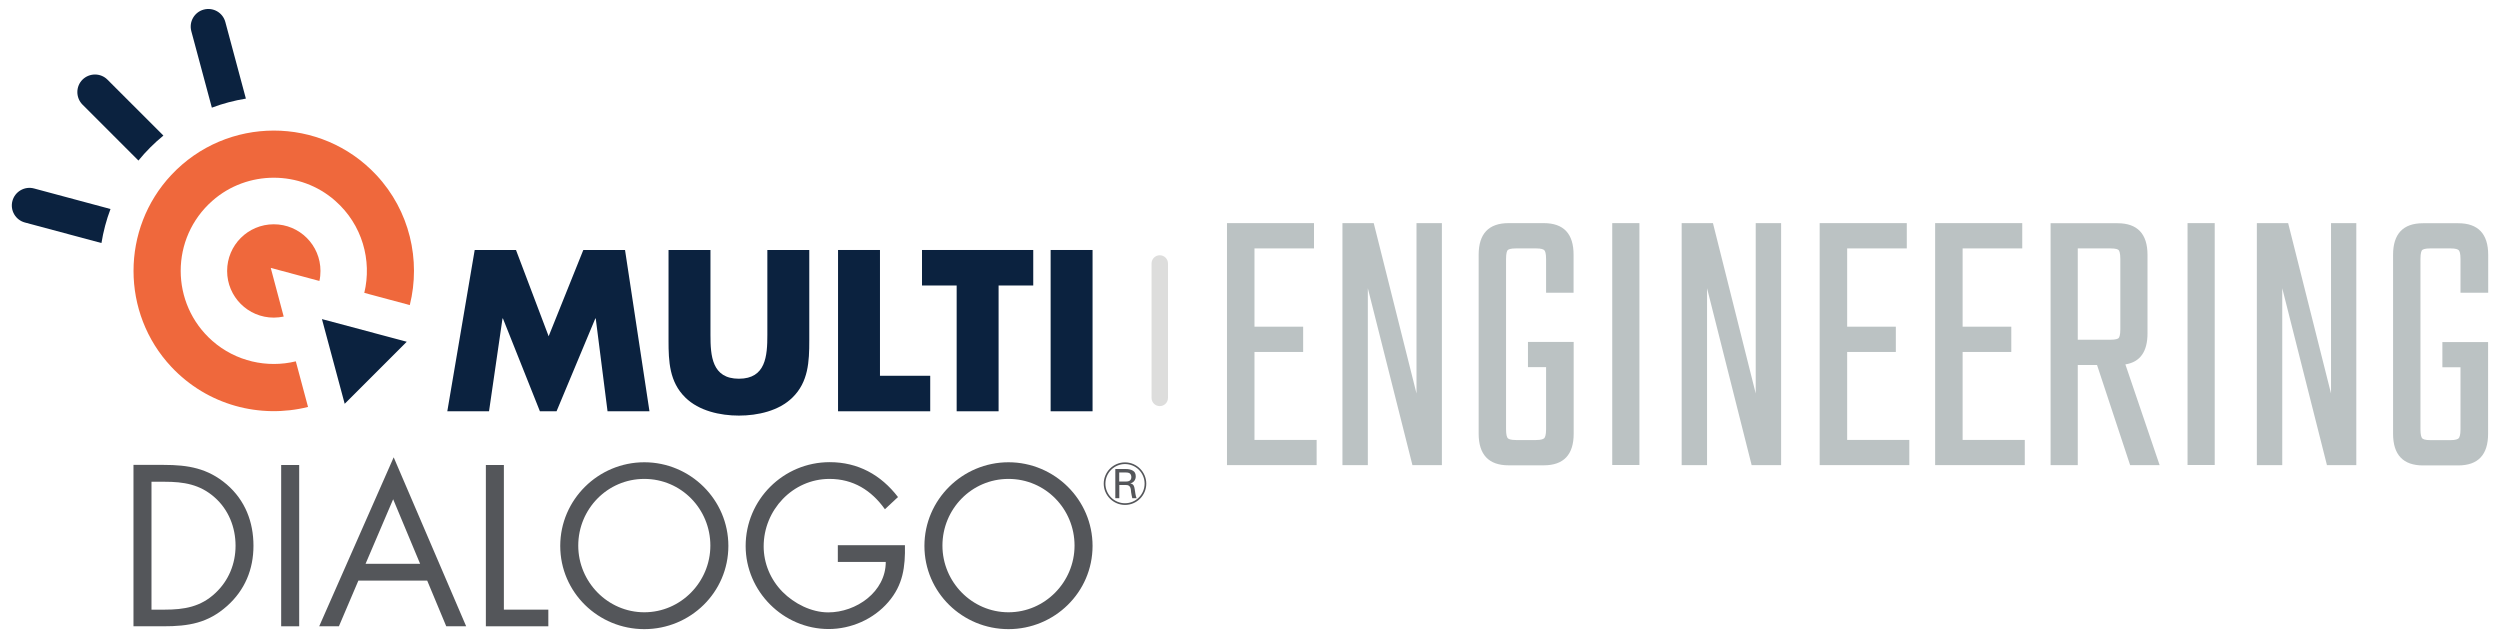
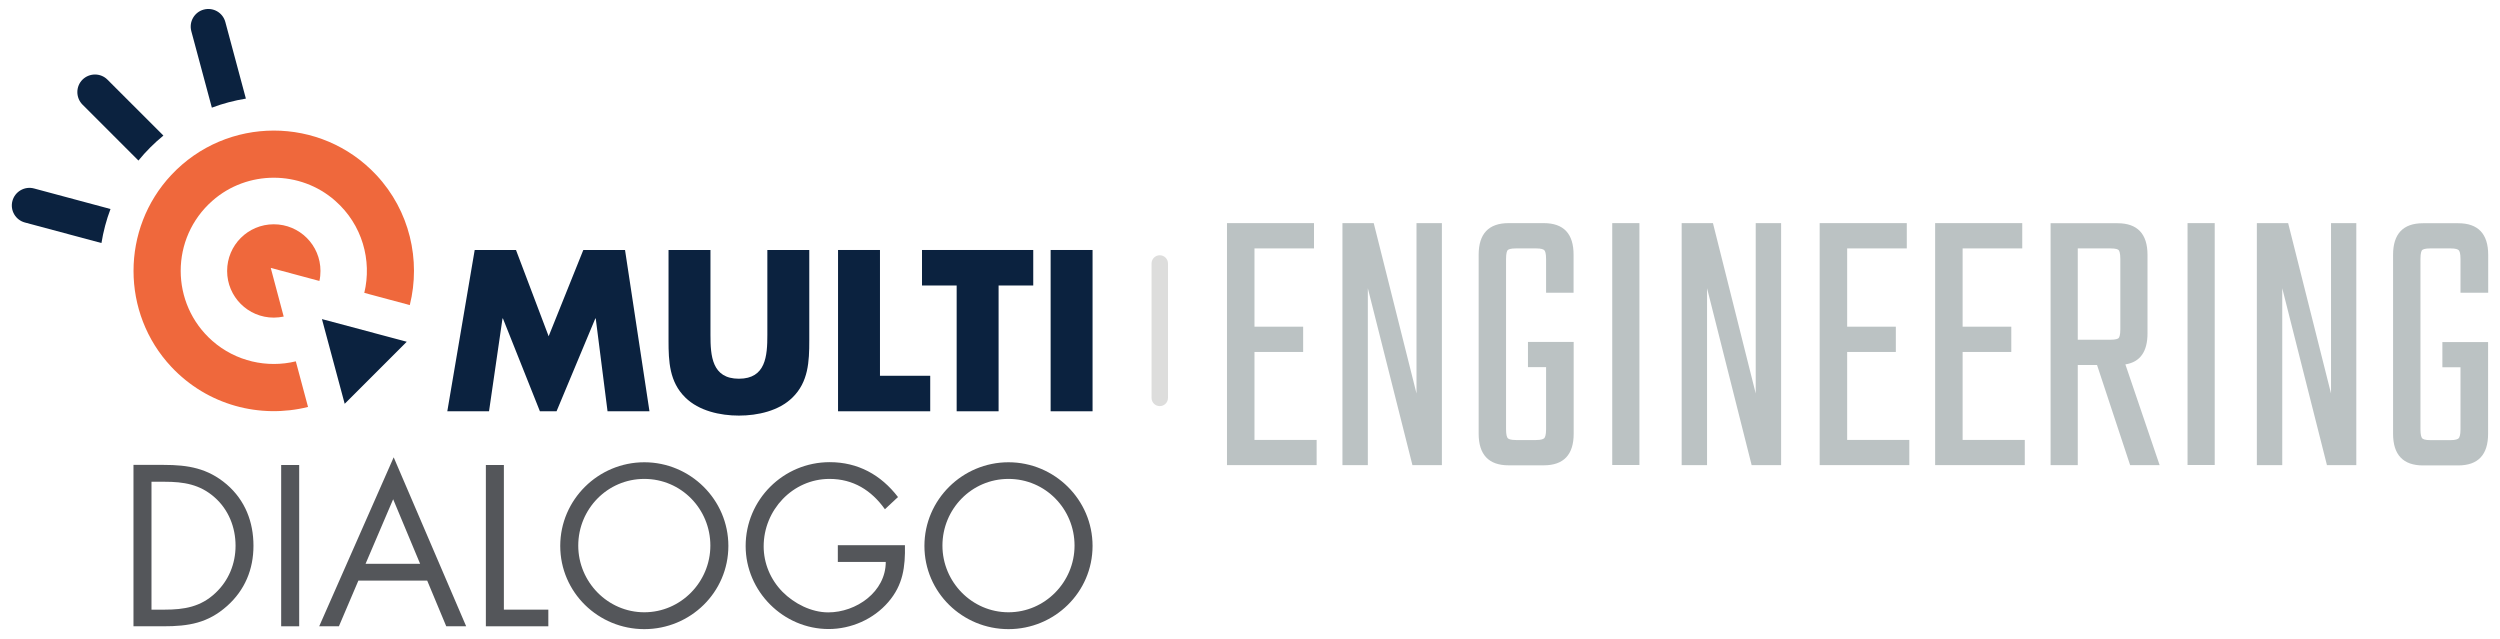
<svg xmlns="http://www.w3.org/2000/svg" version="1.1" id="Livello_1" x="0px" y="0px" viewBox="0 0 2373.1 605.7" style="enable-background:new 0 0 2373.1 605.7;" xml:space="preserve">
  <style type="text/css">
	.st0{fill-rule:evenodd;clip-rule:evenodd;fill:#54565A;}
- 	.st1{fill:#54565A;}
- 	.st2{fill:#EF683C;}
- 	.st3{fill-rule:evenodd;clip-rule:evenodd;fill:#0B223F;}
- 	.st4{fill:#0B223F;}
- 	.st5{fill:#DDDDDC;}
- 	.st6{fill:#BBC2C3;}
- 	.st7{display:none;}
- 	.st8{display:inline;fill:#EF683C;}
- 	.st9{display:inline;fill-rule:evenodd;clip-rule:evenodd;fill:#0B223F;}
- 	.st10{display:inline;}
+ 	.st1{fill:#EF683C;}
+ 	.st2{fill-rule:evenodd;clip-rule:evenodd;fill:#0B223F;}
+ 	.st3{fill:#0B223F;}
+ 	.st4{fill:#DDDDDC;}
+ 	.st5{fill:#BBC2C3;}
+ 	.st6{display:none;}
+ 	.st7{display:inline;fill:#EF683C;}
+ 	.st8{display:inline;fill-rule:evenodd;clip-rule:evenodd;fill:#0B223F;}
+ 	.st9{display:inline;}
</style>
  <g>
    <path class="st0" d="M126.7,594.5h28.4c24,0,42.2-3,60.5-19.3c16.8-15,25-34.7,25-57.1c0-22.7-7.9-43.2-25.4-58.3   c-18.1-15.4-36.7-18.5-59.7-18.5h-28.8V594.5z M143.8,578.7V457.3h12.4c18.1,0,33.5,2.4,47.5,14.8c13.2,11.6,19.9,28.4,19.9,45.9   c0,17.1-6.5,33.1-19.1,44.9c-14,13.2-29.6,15.8-48.3,15.8H143.8z" />
    <rect x="266.9" y="441.4" class="st0" width="17.1" height="153.1" />
-     <path class="st0" d="M405.5,551.1l18.1,43.4h18.9l-68.8-160.4l-70.7,160.4h18.7l18.5-43.4H405.5z M398.8,535.2H347l26.2-61.3   L398.8,535.2z" />
+     <path class="st0" d="M405.5,551.1l18.1,43.4h18.9l-68.8-160.4L303,594.5h18.7l18.5-43.4H405.5z M398.8,535.2H347l26.2-61.3   L398.8,535.2z" />
    <polygon class="st0" points="478.3,441.4 461.2,441.4 461.2,594.5 520.5,594.5 520.5,578.7 478.3,578.7  " />
-     <path class="st0" d="M611.6,438.8c-43.7,0-79.8,35.5-79.8,79.4c0,44.1,36.1,79,79.8,79c43.7,0,79.8-34.9,79.8-79   C691.4,474.3,655.3,438.8,611.6,438.8 M611.6,454.6c35.1,0,62.7,28.6,62.7,63.3c0,34.5-28,63.3-62.7,63.3   c-34.7,0-62.7-28.8-62.7-63.3C548.9,483.3,576.5,454.6,611.6,454.6" />
-     <path class="st0" d="M795.3,517.6v15.8h45.5c0,28.4-28,47.9-54.6,47.9c-16,0-32.3-8.3-43.4-19.5c-11.4-11.6-17.9-27-17.9-43.2   c0-34.5,27.6-64,62.5-64c22.5,0,39.8,10.8,52.6,28.8l12.4-11.6c-16.2-21.1-38-33.1-64.8-33.1c-44.1,0-79.8,35.7-79.8,79.6   c0,43,35.7,78.8,78.8,78.8c21.3,0,42.6-9.3,56.6-25.6c14-16.2,16.2-33.3,15.8-54H795.3z" />
-     <path class="st0" d="M957.3,438.8c-43.7,0-79.8,35.5-79.8,79.4c0,44.1,36.1,79,79.8,79c43.6,0,79.8-34.9,79.8-79   C1037.1,474.3,1001,438.8,957.3,438.8 M957.3,454.6c35.1,0,62.7,28.6,62.7,63.3c0,34.5-28,63.3-62.7,63.3   c-34.7,0-62.7-28.8-62.7-63.3C894.6,483.3,922.2,454.6,957.3,454.6" />
-     <path class="st0" d="M1062.5,460.4v12.5h-3.8v-27.7h9.9c2.7,0,5,0.5,6.8,1.6c1.8,1,2.7,2.8,2.7,5.4c0,1.7-0.5,3.1-1.4,4.3   c-0.9,1.2-2.2,2-3.8,2.3c1.5,0.4,2.6,1,3.1,1.9c0.5,0.8,0.9,2,1.1,3.6c0.2,1.6,0.5,3.1,0.7,4.6c0.2,1.4,0.6,2.8,1.1,4h-4.1   c-0.2-0.8-0.4-1.8-0.6-2.8c-0.2-1-0.4-2-0.5-2.8c-0.1-0.8-0.2-1.9-0.3-3c-0.2-1.2-0.6-2-1.1-2.6c-0.5-0.6-1.1-0.9-1.7-1.1   c-0.6-0.2-1.4-0.2-2.5-0.2H1062.5z M1062.4,457.1h6.3c1.9,0,3.3-0.4,4.1-1.2c0.8-0.8,1.1-1.8,1.1-3.1s-0.4-2.3-1.1-3.1   c-0.7-0.8-2.1-1.2-4.1-1.2h-6.3V457.1z" />
-     <path class="st1" d="M1067.9,479.3c-11.1,0-20.2-9.1-20.2-20.2c0-11.1,9.1-20.2,20.2-20.2c11.1,0,20.2,9.1,20.2,20.2   C1088.1,470.2,1079.1,479.3,1067.9,479.3z M1067.9,440.5c-10.2,0-18.6,8.3-18.6,18.6c0,10.2,8.3,18.6,18.6,18.6   c10.2,0,18.6-8.3,18.6-18.6C1086.5,448.8,1078.2,440.5,1067.9,440.5z" />
-     <path class="st2" d="M257,254.3l46.2,12.4c0.7-3.1,1-6.2,1-9.5c0-24.5-19.8-44.3-44.3-44.3s-44.3,19.8-44.3,44.3   s19.8,44.3,44.3,44.3c3.2,0,6.4-0.4,9.4-1L257,254.3z" />
-     <path class="st2" d="M280.8,343c-27.2,6.6-57,0.1-79.2-19.4c-40.1-35.3-40.1-97.7,0-133c33.1-29.2,83.5-29.2,116.6,0   c25.8,22.7,35,56.7,27.6,87.4l43.2,11.6c10.6-42.6,0-89.5-31.8-123.5c-52.6-56.2-141.9-56.2-194.6,0c-47.8,51-47.8,131.1,0,182.1   c34.4,36.7,84.5,49.4,129.8,38.1L280.8,343z" />
-     <polygon class="st3" points="305.6,302.9 386.1,324.4 327.2,383.3  " />
-     <path class="st4" d="M155.1,128.7l-53.1-53.1c-6.5-6.5-17.1-6.5-23.7,0l0,0c-6.5,6.5-6.5,17.1,0,23.7l53.1,53.1   c3.5-4.3,7.2-8.4,11.2-12.4C146.7,135.9,150.8,132.2,155.1,128.7z" />
-     <path class="st4" d="M11.8,190.7L11.8,190.7c-2.4,8.9,2.9,18.1,11.8,20.5l72.7,19.5c1.8-11,4.6-21.8,8.6-32.3l-72.6-19.5   C23.4,176.5,14.2,181.8,11.8,190.7z" />
-     <path class="st4" d="M193.4,9.1L193.4,9.1c-8.9,2.4-14.2,11.6-11.8,20.5l19.5,72.6c10.5-4,21.4-6.8,32.3-8.6l-19.5-72.7   C211.5,12,202.4,6.7,193.4,9.1z" />
-     <path class="st3" d="M728.4,237.3v80.6c0,19.9-1.4,41.6-27,41.6c-25.6,0-27-21.7-27-41.6v-80.6h-39.8v86.1c0,19.7,0.8,39.2,16,54   c12.8,12.6,32.9,17.1,50.8,17.1c17.9,0,38-4.5,50.8-17.1c15.2-14.8,16-34.3,16-54v-86.1H728.4z" />
-     <polygon class="st3" points="835.3,237.3 795.5,237.3 795.5,390.4 883,390.4 883,356.7 835.3,356.7  " />
-     <polygon class="st3" points="947.9,271 980.8,271 980.8,237.3 875.2,237.3 875.2,271 908.1,271 908.1,390.4 947.9,390.4  " />
-     <rect x="997.3" y="237.3" class="st3" width="39.8" height="153.1" />
-     <polygon class="st3" points="424.6,390.4 464.2,390.4 477,302.3 477.4,302.3 512.5,390.4 528.3,390.4 565.1,302.3 565.5,302.3    576.7,390.4 616.5,390.4 593.3,237.3 553.7,237.3 520.8,319.2 489.8,237.3 450.6,237.3  " />
+     <path class="st0" d="M611.6,438.8c-43.7,0-79.8,35.5-79.8,79.4c0,44.1,36.1,79,79.8,79s79.8-34.9,79.8-79   C691.4,474.3,655.3,438.8,611.6,438.8 M611.6,454.6c35.1,0,62.7,28.6,62.7,63.3c0,34.5-28,63.3-62.7,63.3s-62.7-28.8-62.7-63.3   C548.9,483.3,576.5,454.6,611.6,454.6" />
+     <path class="st0" d="M795.3,517.6v15.8h45.5c0,28.4-28,47.9-54.6,47.9c-16,0-32.3-8.3-43.4-19.5c-11.4-11.6-17.9-27-17.9-43.2   c0-34.5,27.6-64,62.5-64c22.5,0,39.8,10.8,52.6,28.8l12.4-11.6c-16.2-21.1-38-33.1-64.8-33.1c-44.1,0-79.8,35.7-79.8,79.6   c0,43,35.7,78.8,78.8,78.8c21.3,0,42.6-9.3,56.6-25.6c14-16.2,16.2-33.3,15.8-54h-63.7V517.6z" />
+     <path class="st0" d="M957.3,438.8c-43.7,0-79.8,35.5-79.8,79.4c0,44.1,36.1,79,79.8,79c43.6,0,79.8-34.9,79.8-79   C1037.1,474.3,1001,438.8,957.3,438.8 M957.3,454.6c35.1,0,62.7,28.6,62.7,63.3c0,34.5-28,63.3-62.7,63.3s-62.7-28.8-62.7-63.3   C894.6,483.3,922.2,454.6,957.3,454.6" />
+     <path class="st1" d="M257,254.3l46.2,12.4c0.7-3.1,1-6.2,1-9.5c0-24.5-19.8-44.3-44.3-44.3s-44.3,19.8-44.3,44.3   s19.8,44.3,44.3,44.3c3.2,0,6.4-0.4,9.4-1L257,254.3z" />
+     <path class="st1" d="M280.8,343c-27.2,6.6-57,0.1-79.2-19.4c-40.1-35.3-40.1-97.7,0-133c33.1-29.2,83.5-29.2,116.6,0   c25.8,22.7,35,56.7,27.6,87.4l43.2,11.6c10.6-42.6,0-89.5-31.8-123.5c-52.6-56.2-141.9-56.2-194.6,0c-47.8,51-47.8,131.1,0,182.1   c34.4,36.7,84.5,49.4,129.8,38.1L280.8,343z" />
+     <polygon class="st2" points="305.6,302.9 386.1,324.4 327.2,383.3  " />
+     <path class="st3" d="M155.1,128.7L102,75.6c-6.5-6.5-17.1-6.5-23.7,0l0,0c-6.5,6.5-6.5,17.1,0,23.7l53.1,53.1   c3.5-4.3,7.2-8.4,11.2-12.4C146.7,135.9,150.8,132.2,155.1,128.7z" />
+     <path class="st3" d="M11.8,190.7L11.8,190.7c-2.4,8.9,2.9,18.1,11.8,20.5l72.7,19.5c1.8-11,4.6-21.8,8.6-32.3l-72.6-19.5   C23.4,176.5,14.2,181.8,11.8,190.7z" />
+     <path class="st3" d="M193.4,9.1L193.4,9.1c-8.9,2.4-14.2,11.6-11.8,20.5l19.5,72.6c10.5-4,21.4-6.8,32.3-8.6l-19.5-72.7   C211.5,12,202.4,6.7,193.4,9.1z" />
+     <path class="st2" d="M728.4,237.3v80.6c0,19.9-1.4,41.6-27,41.6s-27-21.7-27-41.6v-80.6h-39.8v86.1c0,19.7,0.8,39.2,16,54   c12.8,12.6,32.9,17.1,50.8,17.1c17.9,0,38-4.5,50.8-17.1c15.2-14.8,16-34.3,16-54v-86.1L728.4,237.3L728.4,237.3z" />
+     <polygon class="st2" points="835.3,237.3 795.5,237.3 795.5,390.4 883,390.4 883,356.7 835.3,356.7  " />
+     <polygon class="st2" points="947.9,271 980.8,271 980.8,237.3 875.2,237.3 875.2,271 908.1,271 908.1,390.4 947.9,390.4  " />
+     <rect x="997.3" y="237.3" class="st2" width="39.8" height="153.1" />
+     <polygon class="st2" points="424.6,390.4 464.2,390.4 477,302.3 477.4,302.3 512.5,390.4 528.3,390.4 565.1,302.3 565.5,302.3    576.7,390.4 616.5,390.4 593.3,237.3 553.7,237.3 520.8,319.2 489.8,237.3 450.6,237.3  " />
    <g>
-       <path class="st5" d="M1100.9,385.5c-4.3,0-7.8-3.5-7.8-7.8V250.1c0-4.3,3.5-7.8,7.8-7.8c4.3,0,7.8,3.5,7.8,7.8v127.6    C1108.7,382,1105.2,385.5,1100.9,385.5z" />
+       <path class="st4" d="M1100.9,385.5c-4.3,0-7.8-3.5-7.8-7.8V250.1c0-4.3,3.5-7.8,7.8-7.8s7.8,3.5,7.8,7.8v127.6    C1108.7,382,1105.2,385.5,1100.9,385.5z" />
    </g>
    <g>
-       <polygon class="st6" points="1190.8,334.1 1237,334.1 1237,310.1 1190.8,310.1 1190.8,235.8 1247.3,235.8 1247.3,211.8     1164.7,211.8 1164.7,441.5 1249.8,441.5 1249.8,417.6 1190.8,417.6   " />
-       <polygon class="st6" points="1344.6,373.5 1304,211.8 1274.3,211.8 1274.3,441.5 1298.4,441.5 1298.4,273.6 1340.5,440.6     1340.7,441.5 1368.7,441.5 1368.7,211.8 1344.6,211.8   " />
-       <path class="st6" d="M1465.4,211.8H1432c-18.9,0-28.4,10.1-28.4,30v169.9c0,19.9,9.6,30,28.4,30h33.4c18.9,0,28.4-10.1,28.4-30    v-87.1h-43.4v23.9h17.2v59.1c0,5.4-1,7.5-1.7,8.3c-0.8,0.8-2.8,1.8-7.8,1.8h-19c-5.3,0-7.2-1-7.9-1.8c-0.7-0.8-1.6-3-1.6-8.4    V245.9c0-6,1-7.9,1.6-8.5c0.6-0.6,2.4-1.6,7.9-1.6h19c5,0,7,0.9,7.8,1.7c0.8,0.8,1.7,2.8,1.7,8.5v31.9h26.1v-35.9    C1493.8,221.9,1484.3,211.8,1465.4,211.8z" />
-       <rect x="1530.4" y="211.8" class="st6" width="25.8" height="229.6" />
-       <polygon class="st6" points="1666.6,373.5 1626,211.8 1596.3,211.8 1596.3,441.5 1620.4,441.5 1620.4,273.6 1662.5,440.6     1662.7,441.5 1690.7,441.5 1690.7,211.8 1666.6,211.8   " />
-       <polygon class="st6" points="1753.4,334.1 1799.6,334.1 1799.6,310.1 1753.4,310.1 1753.4,235.8 1810,235.8 1810,211.8     1727.3,211.8 1727.3,441.5 1812.4,441.5 1812.4,417.6 1753.4,417.6   " />
-       <polygon class="st6" points="1863,334.1 1909.2,334.1 1909.2,310.1 1863,310.1 1863,235.8 1919.6,235.8 1919.6,211.8     1836.9,211.8 1836.9,441.5 1922,441.5 1922,417.6 1863,417.6   " />
-       <path class="st6" d="M2038.5,316.4v-74.5c0-19.9-9.6-30-28.4-30h-63.6v229.6h25.8v-95h18.3l31.4,95h28l-32.5-95.6    C2031.5,343.7,2038.5,333.8,2038.5,316.4z M1972.3,235.8h30.9c5.6,0,7.4,1,7.9,1.6c0.6,0.6,1.6,2.6,1.6,8.5v66.5    c0,6-1,7.9-1.6,8.5c-0.7,0.7-2.7,1.6-7.9,1.6h-30.9V235.8z" />
-       <rect x="2076.5" y="211.8" class="st6" width="25.8" height="229.6" />
-       <polygon class="st6" points="2212.7,373.5 2172,211.8 2142.3,211.8 2142.3,441.5 2166.4,441.5 2166.4,273.6 2208.6,440.6     2208.8,441.5 2236.7,441.5 2236.7,211.8 2212.7,211.8   " />
-       <path class="st6" d="M2361.9,277.8v-35.9c0-19.9-9.6-30-28.4-30H2300c-18.9,0-28.4,10.1-28.4,30v169.9c0,19.9,9.6,30,28.4,30h33.4    c18.9,0,28.4-10.1,28.4-30v-87.1h-43.4v23.9h17.2v59.1c0,5.4-1,7.5-1.7,8.3c-0.8,0.8-2.8,1.8-7.8,1.8h-19c-5.3,0-7.2-1-7.9-1.8    c-0.7-0.8-1.6-3-1.6-8.4V245.9c0-6,1-7.9,1.6-8.5c0.6-0.6,2.4-1.6,7.9-1.6h19c5,0,7,0.9,7.8,1.7c0.8,0.8,1.7,2.8,1.7,8.5v31.9    H2361.9z" />
+       <polygon class="st5" points="1190.8,334.1 1237,334.1 1237,310.1 1190.8,310.1 1190.8,235.8 1247.3,235.8 1247.3,211.8     1164.7,211.8 1164.7,441.5 1249.8,441.5 1249.8,417.6 1190.8,417.6   " />
+       <polygon class="st5" points="1344.6,373.5 1304,211.8 1274.3,211.8 1274.3,441.5 1298.4,441.5 1298.4,273.6 1340.5,440.6     1340.7,441.5 1368.7,441.5 1368.7,211.8 1344.6,211.8   " />
+       <path class="st5" d="M1465.4,211.8H1432c-18.9,0-28.4,10.1-28.4,30v169.9c0,19.9,9.6,30,28.4,30h33.4c18.9,0,28.4-10.1,28.4-30    v-87.1h-43.4v23.9h17.2v59.1c0,5.4-1,7.5-1.7,8.3c-0.8,0.8-2.8,1.8-7.8,1.8h-19c-5.3,0-7.2-1-7.9-1.8c-0.7-0.8-1.6-3-1.6-8.4    V245.9c0-6,1-7.9,1.6-8.5s2.4-1.6,7.9-1.6h19c5,0,7,0.9,7.8,1.7s1.7,2.8,1.7,8.5v31.9h26.1V242    C1493.8,221.9,1484.3,211.8,1465.4,211.8z" />
+       <rect x="1530.4" y="211.8" class="st5" width="25.8" height="229.6" />
+       <polygon class="st5" points="1666.6,373.5 1626,211.8 1596.3,211.8 1596.3,441.5 1620.4,441.5 1620.4,273.6 1662.5,440.6     1662.7,441.5 1690.7,441.5 1690.7,211.8 1666.6,211.8   " />
+       <polygon class="st5" points="1753.4,334.1 1799.6,334.1 1799.6,310.1 1753.4,310.1 1753.4,235.8 1810,235.8 1810,211.8     1727.3,211.8 1727.3,441.5 1812.4,441.5 1812.4,417.6 1753.4,417.6   " />
+       <polygon class="st5" points="1863,334.1 1909.2,334.1 1909.2,310.1 1863,310.1 1863,235.8 1919.6,235.8 1919.6,211.8     1836.9,211.8 1836.9,441.5 1922,441.5 1922,417.6 1863,417.6   " />
+       <path class="st5" d="M2038.5,316.4v-74.5c0-19.9-9.6-30-28.4-30h-63.6v229.6h25.8v-95h18.3l31.4,95h28l-32.5-95.6    C2031.5,343.7,2038.5,333.8,2038.5,316.4z M1972.3,235.8h30.9c5.6,0,7.4,1,7.9,1.6c0.6,0.6,1.6,2.6,1.6,8.5v66.5    c0,6-1,7.9-1.6,8.5c-0.7,0.7-2.7,1.6-7.9,1.6h-30.9V235.8z" />
+       <rect x="2076.5" y="211.8" class="st5" width="25.8" height="229.6" />
+       <polygon class="st5" points="2212.7,373.5 2172,211.8 2142.3,211.8 2142.3,441.5 2166.4,441.5 2166.4,273.6 2208.6,440.6     2208.8,441.5 2236.7,441.5 2236.7,211.8 2212.7,211.8   " />
+       <path class="st5" d="M2361.9,277.8v-35.9c0-19.9-9.6-30-28.4-30H2300c-18.9,0-28.4,10.1-28.4,30v169.9c0,19.9,9.6,30,28.4,30h33.4    c18.9,0,28.4-10.1,28.4-30v-87.1h-43.4v23.9h17.2v59.1c0,5.4-1,7.5-1.7,8.3c-0.8,0.8-2.8,1.8-7.8,1.8h-19c-5.3,0-7.2-1-7.9-1.8    s-1.6-3-1.6-8.4V245.9c0-6,1-7.9,1.6-8.5s2.4-1.6,7.9-1.6h19c5,0,7,0.9,7.8,1.7s1.7,2.8,1.7,8.5v31.9h26.3V277.8z" />
    </g>
  </g>
-   <g class="st7">
-     <path class="st8" d="M1251.5,454.1c-36.2,8.7-75.7,0.1-105.1-25.7c-53.2-46.8-53.2-129.7,0-176.5c44-38.7,110.8-38.7,154.8,0   c34.3,30.2,46.5,75.2,36.6,116l57.4,15.4c14.1-56.6,0-118.9-42.3-164c-69.9-74.6-188.5-74.6-258.4,0c-63.4,67.7-63.4,174.1,0,241.8   c45.7,48.8,112.2,65.6,172.3,50.6L1251.5,454.1z" />
-     <path class="st8" d="M1220,336.3l61.3,16.4c0.9-4.1,1.4-8.3,1.4-12.6c0-32.5-26.3-58.8-58.8-58.8c-32.5,0-58.8,26.3-58.8,58.8   c0,32.5,26.3,58.8,58.8,58.8c4.3,0,8.5-0.5,12.5-1.4L1220,336.3z" />
-     <polygon class="st9" points="1284.5,400.8 1391.3,429.4 1313.1,507.6  " />
-     <g class="st10">
-       <path class="st4" d="M1084.6,169.5l-70.6-70.6c-8.7-8.7-22.7-8.7-31.4,0l0,0c-8.7,8.7-8.7,22.7,0,31.4l70.6,70.6    c4.6-5.7,9.6-11.2,14.9-16.5C1073.5,179.1,1079,174.1,1084.6,169.5z" />
-       <path class="st4" d="M894.4,251.8L894.4,251.8c-3.2,11.9,3.9,24,15.7,27.2l96.5,25.9c2.3-14.6,6.1-29,11.4-42.9l-96.4-25.8    C909.8,232.9,897.6,240,894.4,251.8z" />
-       <path class="st4" d="M1135.5,10.7L1135.5,10.7c-11.9,3.2-18.9,15.4-15.7,27.2l25.8,96.4c14-5.3,28.4-9.1,42.9-11.4l-25.9-96.5    C1159.6,14.5,1147.4,7.5,1135.5,10.7z" />
+   <g class="st6">
+     <path class="st7" d="M1251.5,454.1c-36.2,8.7-75.7,0.1-105.1-25.7c-53.2-46.8-53.2-129.7,0-176.5c44-38.7,110.8-38.7,154.8,0   c34.3,30.2,46.5,75.2,36.6,116l57.4,15.4c14.1-56.6,0-118.9-42.3-164c-69.9-74.6-188.5-74.6-258.4,0c-63.4,67.7-63.4,174.1,0,241.8   c45.7,48.8,112.2,65.6,172.3,50.6L1251.5,454.1z" />
+     <path class="st7" d="M1220,336.3l61.3,16.4c0.9-4.1,1.4-8.3,1.4-12.6c0-32.5-26.3-58.8-58.8-58.8s-58.8,26.3-58.8,58.8   s26.3,58.8,58.8,58.8c4.3,0,8.5-0.5,12.5-1.4L1220,336.3z" />
+     <polygon class="st8" points="1284.5,400.8 1391.3,429.4 1313.1,507.6  " />
+     <g class="st9">
+       <path class="st3" d="M1084.6,169.5L1014,98.9c-8.7-8.7-22.7-8.7-31.4,0l0,0c-8.7,8.7-8.7,22.7,0,31.4l70.6,70.6    c4.6-5.7,9.6-11.2,14.9-16.5C1073.5,179.1,1079,174.1,1084.6,169.5z" />
+       <path class="st3" d="M894.4,251.8L894.4,251.8c-3.2,11.9,3.9,24,15.7,27.2l96.5,25.9c2.3-14.6,6.1-29,11.4-42.9l-96.4-25.8    C909.8,232.9,897.6,240,894.4,251.8z" />
+       <path class="st3" d="M1135.5,10.7L1135.5,10.7c-11.9,3.2-18.9,15.4-15.7,27.2l25.8,96.4c14-5.3,28.4-9.1,42.9-11.4l-25.9-96.5    C1159.6,14.5,1147.4,7.5,1135.5,10.7z" />
    </g>
  </g>
</svg>
